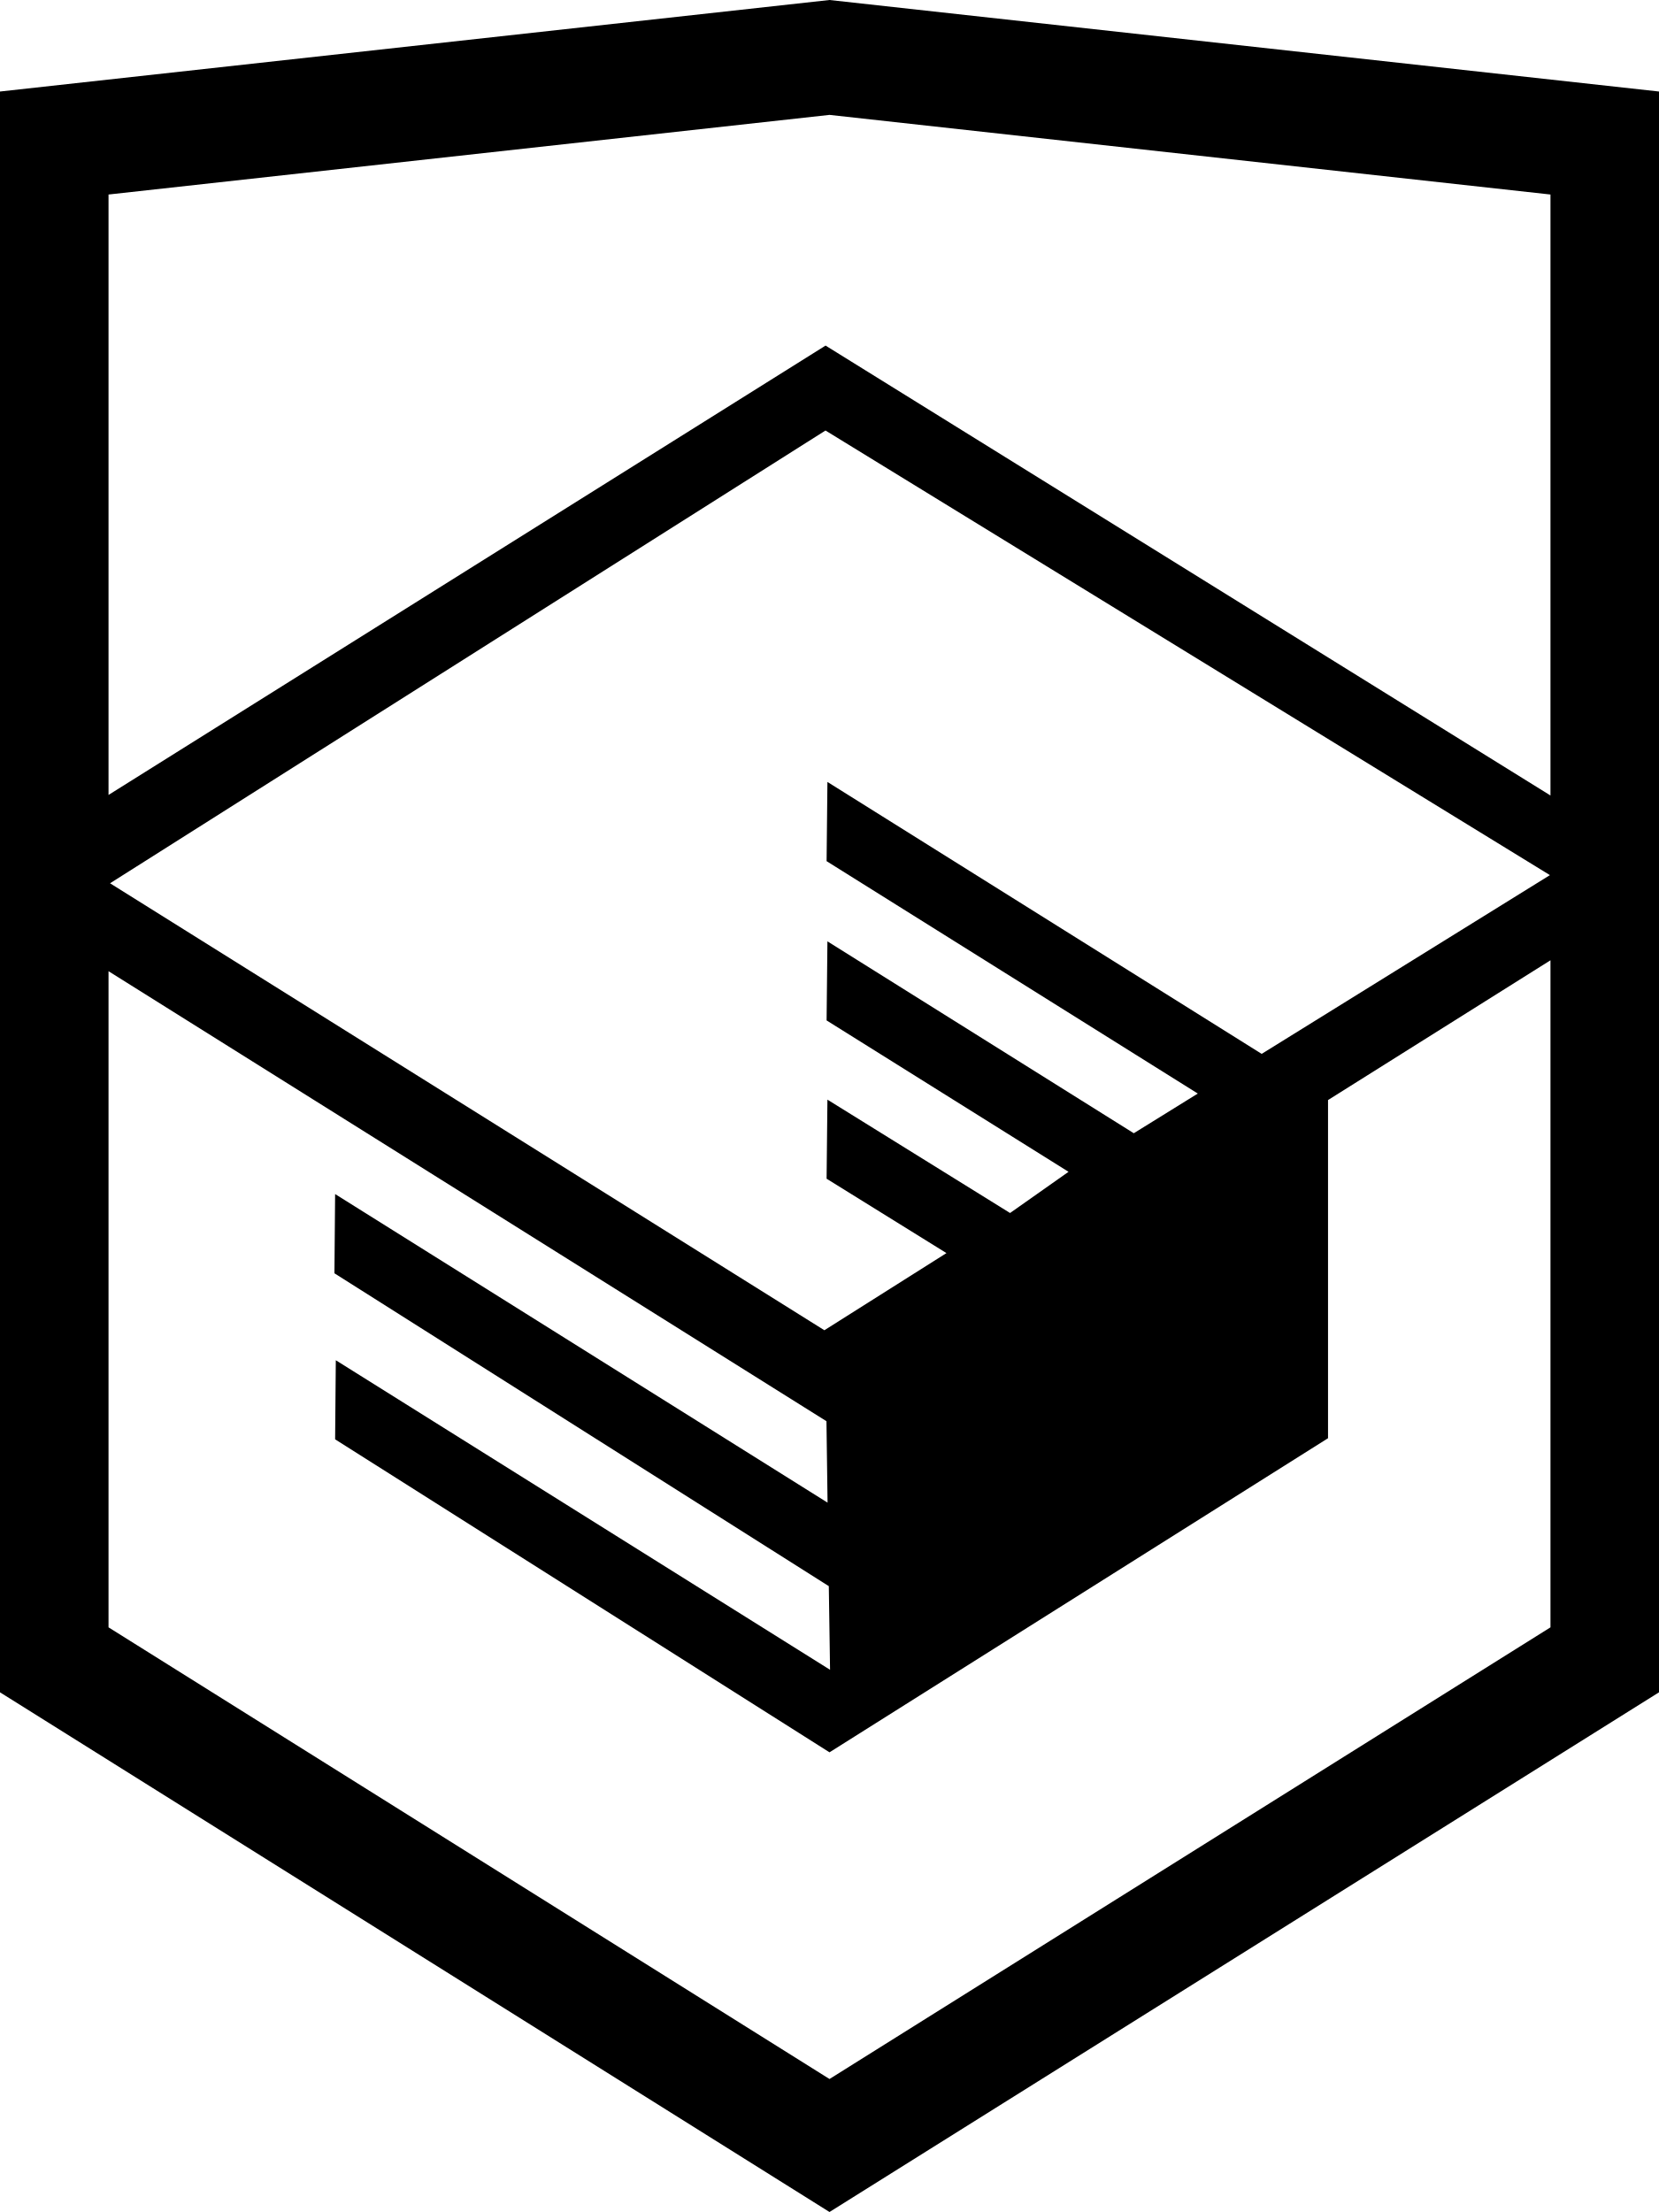
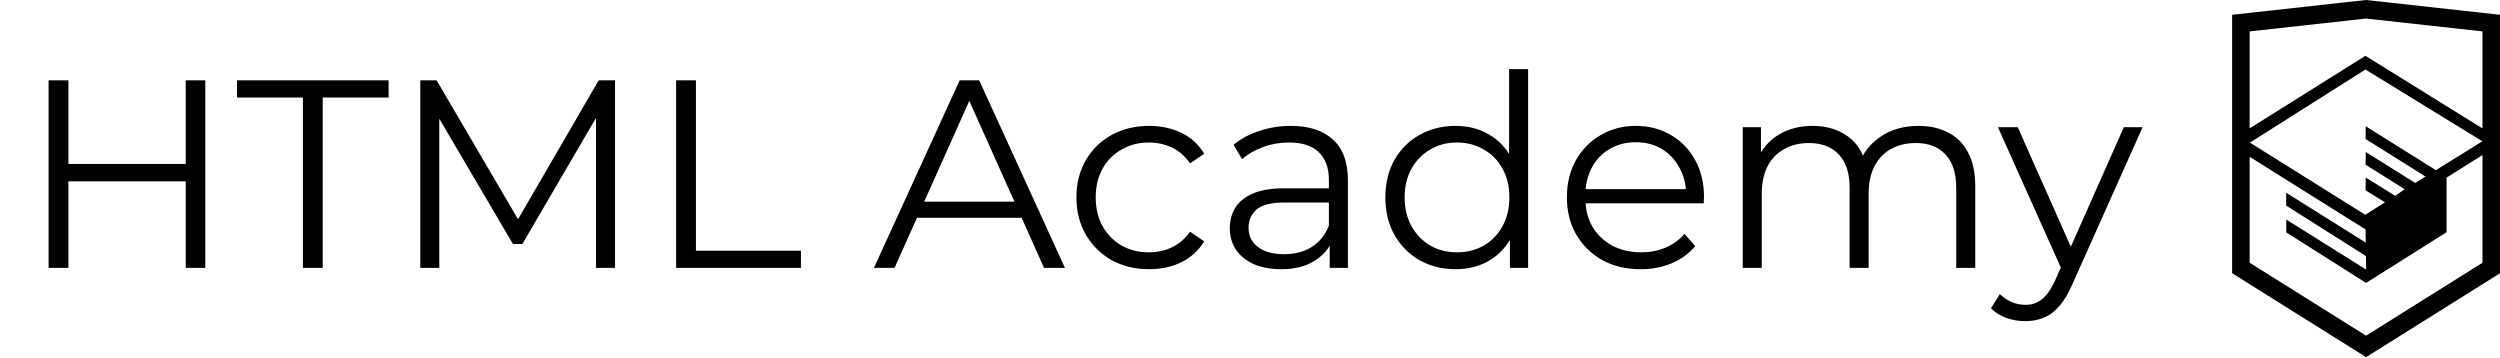
- <svg xmlns="http://www.w3.org/2000/svg" width="12" height="16" viewBox="0 0 12 16" fill="currentcolor">
-   <path d="M11.215 5.754L5.972 2.5V2.499L5.971 2.499L5.971 2.499V2.5L0.785 5.75V1.407L6 0.831L11.215 1.407V5.754ZM11.211 6.33L9.126 7.623L5.985 5.656L5.979 6.229L8.664 7.91L8.201 8.197L5.985 6.809L5.979 7.381L7.729 8.476L7.316 8.767L7.306 8.774L5.985 7.954L5.979 8.526L6.846 9.064L5.963 9.622L0.796 6.389L5.971 3.114V3.114L11.211 6.33ZM11.215 11.771L6 15.038L0.785 11.771V7.025L5.978 10.28L5.986 10.869L2.424 8.637L2.419 9.21L5.995 11.473L6.004 12.078L2.429 9.839L2.424 10.411L6 12.675L9.606 10.403V7.957L11.215 6.946V11.771ZM6 -3.17891e-07L0 0.662V12.241L6 16L12 12.241V0.662L6 -3.17891e-07Z" />
+ <svg xmlns="http://www.w3.org/2000/svg" width="112" height="16" viewBox="0 0 112 16" fill="currentcolor">
+   <path d="M8.321 3.6H9.197V12H8.321V3.6ZM3.065 12H2.177V3.6H3.065V12ZM8.405 8.124H2.969V7.344H8.405V8.124ZM13.57 12V4.368H10.618V3.6H17.41V4.368H14.458V12H13.57ZM18.829 12V3.6H19.561L23.401 10.152H23.017L26.821 3.6H27.553V12H26.701V4.932H26.905L23.401 10.932H22.981L19.453 4.932H19.681V12H18.829ZM30.29 12V3.6H31.178V11.232H35.882V12H30.29ZM39.153 12L42.993 3.6H43.869L47.709 12H46.773L43.245 4.116H43.605L40.077 12H39.153ZM40.665 9.756L40.929 9.036H45.813L46.077 9.756H40.665ZM51.476 12.06C50.852 12.06 50.292 11.924 49.796 11.652C49.308 11.372 48.924 10.992 48.644 10.512C48.364 10.024 48.224 9.468 48.224 8.844C48.224 8.212 48.364 7.656 48.644 7.176C48.924 6.696 49.308 6.32 49.796 6.048C50.292 5.776 50.852 5.64 51.476 5.64C52.012 5.64 52.496 5.744 52.928 5.952C53.36 6.16 53.7 6.472 53.948 6.888L53.312 7.32C53.096 7 52.828 6.764 52.508 6.612C52.188 6.46 51.84 6.384 51.464 6.384C51.016 6.384 50.612 6.488 50.252 6.696C49.892 6.896 49.608 7.18 49.4 7.548C49.192 7.916 49.088 8.348 49.088 8.844C49.088 9.34 49.192 9.772 49.4 10.14C49.608 10.508 49.892 10.796 50.252 11.004C50.612 11.204 51.016 11.304 51.464 11.304C51.84 11.304 52.188 11.228 52.508 11.076C52.828 10.924 53.096 10.692 53.312 10.38L53.948 10.812C53.7 11.22 53.36 11.532 52.928 11.748C52.496 11.956 52.012 12.06 51.476 12.06ZM59.57 12V10.608L59.534 10.38V8.052C59.534 7.516 59.382 7.104 59.078 6.816C58.782 6.528 58.338 6.384 57.746 6.384C57.338 6.384 56.95 6.452 56.582 6.588C56.214 6.724 55.902 6.904 55.646 7.128L55.262 6.492C55.582 6.22 55.966 6.012 56.414 5.868C56.862 5.716 57.334 5.64 57.83 5.64C58.646 5.64 59.274 5.844 59.714 6.252C60.162 6.652 60.386 7.264 60.386 8.088V12H59.57ZM57.398 12.06C56.926 12.06 56.514 11.984 56.162 11.832C55.818 11.672 55.554 11.456 55.37 11.184C55.186 10.904 55.094 10.584 55.094 10.224C55.094 9.896 55.17 9.6 55.322 9.336C55.482 9.064 55.738 8.848 56.09 8.688C56.45 8.52 56.93 8.436 57.53 8.436H59.702V9.072H57.554C56.946 9.072 56.522 9.18 56.282 9.396C56.05 9.612 55.934 9.88 55.934 10.2C55.934 10.56 56.074 10.848 56.354 11.064C56.634 11.28 57.026 11.388 57.53 11.388C58.01 11.388 58.422 11.28 58.766 11.064C59.118 10.84 59.374 10.52 59.534 10.104L59.726 10.692C59.566 11.108 59.286 11.44 58.886 11.688C58.494 11.936 57.998 12.06 57.398 12.06ZM65.208 12.06C64.608 12.06 64.068 11.924 63.588 11.652C63.116 11.38 62.744 11.004 62.472 10.524C62.2 10.036 62.064 9.476 62.064 8.844C62.064 8.204 62.2 7.644 62.472 7.164C62.744 6.684 63.116 6.312 63.588 6.048C64.068 5.776 64.608 5.64 65.208 5.64C65.76 5.64 66.252 5.764 66.684 6.012C67.124 6.26 67.472 6.624 67.728 7.104C67.992 7.576 68.124 8.156 68.124 8.844C68.124 9.524 67.996 10.104 67.74 10.584C67.484 11.064 67.136 11.432 66.696 11.688C66.264 11.936 65.768 12.06 65.208 12.06ZM65.268 11.304C65.716 11.304 66.116 11.204 66.468 11.004C66.828 10.796 67.108 10.508 67.308 10.14C67.516 9.764 67.62 9.332 67.62 8.844C67.62 8.348 67.516 7.916 67.308 7.548C67.108 7.18 66.828 6.896 66.468 6.696C66.116 6.488 65.716 6.384 65.268 6.384C64.828 6.384 64.432 6.488 64.08 6.696C63.728 6.896 63.448 7.18 63.24 7.548C63.032 7.916 62.928 8.348 62.928 8.844C62.928 9.332 63.032 9.764 63.24 10.14C63.448 10.508 63.728 10.796 64.08 11.004C64.432 11.204 64.828 11.304 65.268 11.304ZM67.644 12V10.104L67.728 8.832L67.608 7.56V3.096H68.46V12H67.644ZM73.508 12.06C72.853 12.06 72.276 11.924 71.781 11.652C71.284 11.372 70.897 10.992 70.617 10.512C70.337 10.024 70.197 9.468 70.197 8.844C70.197 8.22 70.329 7.668 70.593 7.188C70.865 6.708 71.233 6.332 71.697 6.06C72.168 5.78 72.697 5.64 73.281 5.64C73.873 5.64 74.397 5.776 74.853 6.048C75.317 6.312 75.68 6.688 75.945 7.176C76.209 7.656 76.341 8.212 76.341 8.844C76.341 8.884 76.337 8.928 76.329 8.976C76.329 9.016 76.329 9.06 76.329 9.108H70.844V8.472H75.873L75.537 8.724C75.537 8.268 75.436 7.864 75.237 7.512C75.044 7.152 74.781 6.872 74.445 6.672C74.109 6.472 73.721 6.372 73.281 6.372C72.849 6.372 72.46 6.472 72.117 6.672C71.772 6.872 71.504 7.152 71.312 7.512C71.121 7.872 71.025 8.284 71.025 8.748V8.88C71.025 9.36 71.129 9.784 71.337 10.152C71.552 10.512 71.849 10.796 72.225 11.004C72.609 11.204 73.044 11.304 73.532 11.304C73.916 11.304 74.272 11.236 74.6 11.1C74.936 10.964 75.225 10.756 75.465 10.476L75.945 11.028C75.665 11.364 75.312 11.62 74.888 11.796C74.472 11.972 74.013 12.06 73.508 12.06ZM85.947 5.64C86.459 5.64 86.903 5.74 87.279 5.94C87.663 6.132 87.959 6.428 88.167 6.828C88.383 7.228 88.491 7.732 88.491 8.34V12H87.639V8.424C87.639 7.76 87.479 7.26 87.159 6.924C86.847 6.58 86.403 6.408 85.827 6.408C85.395 6.408 85.019 6.5 84.699 6.684C84.387 6.86 84.143 7.12 83.967 7.464C83.799 7.8 83.715 8.208 83.715 8.688V12H82.863V8.424C82.863 7.76 82.703 7.26 82.383 6.924C82.063 6.58 81.615 6.408 81.039 6.408C80.615 6.408 80.243 6.5 79.923 6.684C79.603 6.86 79.355 7.12 79.179 7.464C79.011 7.8 78.927 8.208 78.927 8.688V12H78.075V5.7H78.891V7.404L78.759 7.104C78.951 6.648 79.259 6.292 79.683 6.036C80.115 5.772 80.623 5.64 81.207 5.64C81.823 5.64 82.347 5.796 82.779 6.108C83.211 6.412 83.491 6.872 83.619 7.488L83.283 7.356C83.467 6.844 83.791 6.432 84.255 6.12C84.727 5.8 85.291 5.64 85.947 5.64ZM90.732 14.388C90.436 14.388 90.152 14.34 89.88 14.244C89.616 14.148 89.388 14.004 89.196 13.812L89.592 13.176C89.752 13.328 89.924 13.444 90.108 13.524C90.3 13.612 90.512 13.656 90.744 13.656C91.024 13.656 91.264 13.576 91.464 13.416C91.672 13.264 91.868 12.992 92.052 12.6L92.46 11.676L92.556 11.544L95.148 5.7H95.988L92.832 12.756C92.656 13.164 92.46 13.488 92.244 13.728C92.036 13.968 91.808 14.136 91.56 14.232C91.312 14.336 91.036 14.388 90.732 14.388ZM92.412 12.18L89.508 5.7H90.396L92.964 11.484L92.412 12.18Z" />
+   <path d="M111.215 5.754L105.972 2.5V2.499L105.971 2.499L105.971 2.499V2.5L100.785 5.75V1.407L106 0.831L111.215 1.407V5.754ZM111.211 6.33L109.126 7.623L105.985 5.656L105.979 6.229L108.664 7.91L108.201 8.197L105.985 6.809L105.979 7.381L107.729 8.476L107.316 8.767L107.306 8.774L105.985 7.954L105.979 8.526L106.847 9.064L105.963 9.622L100.796 6.389L105.971 3.114V3.114L111.211 6.33ZM111.215 11.771L106 15.038L100.785 11.771V7.025L105.978 10.28L105.986 10.869L102.424 8.637L102.419 9.21L105.995 11.473L106.004 12.078L102.429 9.839L102.424 10.411L106 12.675L109.606 10.403V7.957L111.215 6.946V11.771ZM106 -3.17891e-07L100 0.662V12.241L106 16L112 12.241V0.662L106 -3.17891e-07Z" />
</svg>
